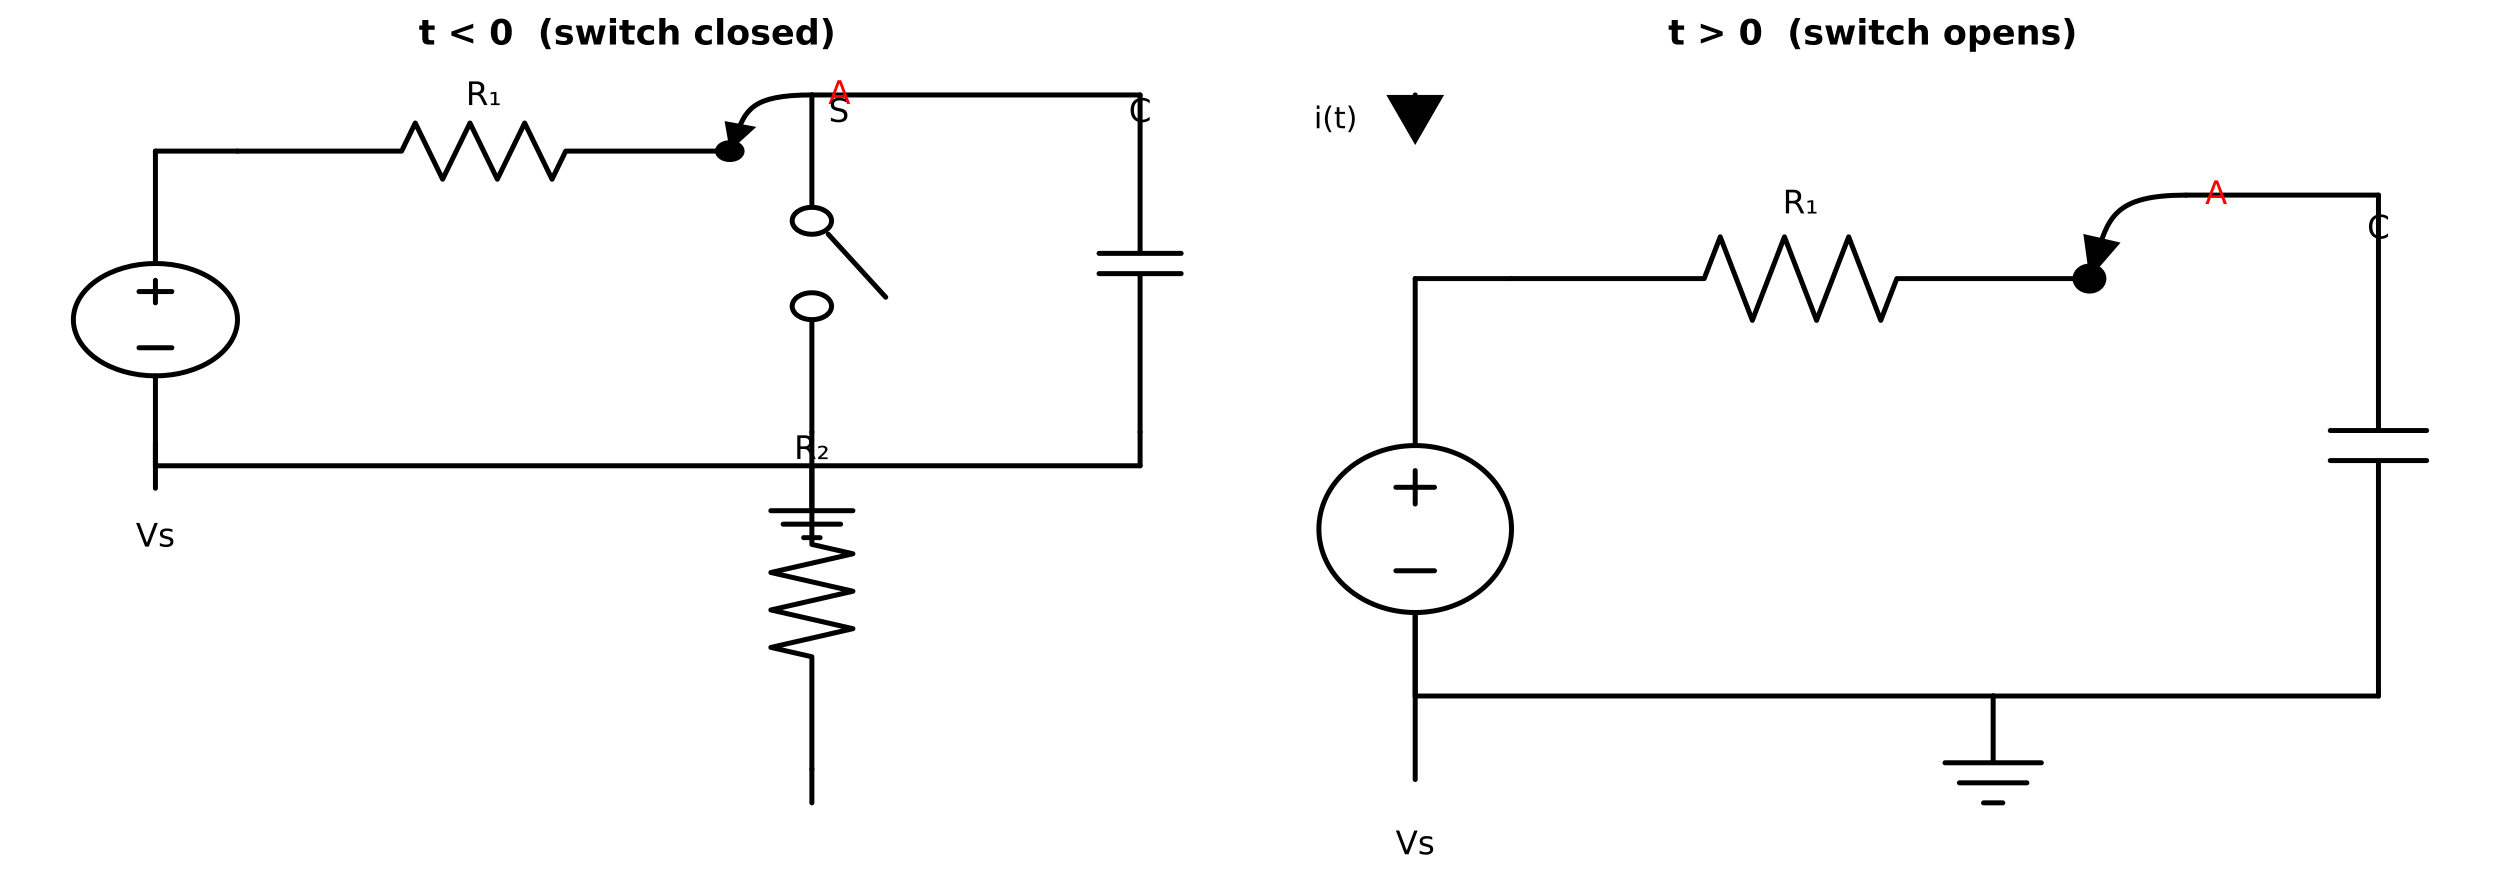
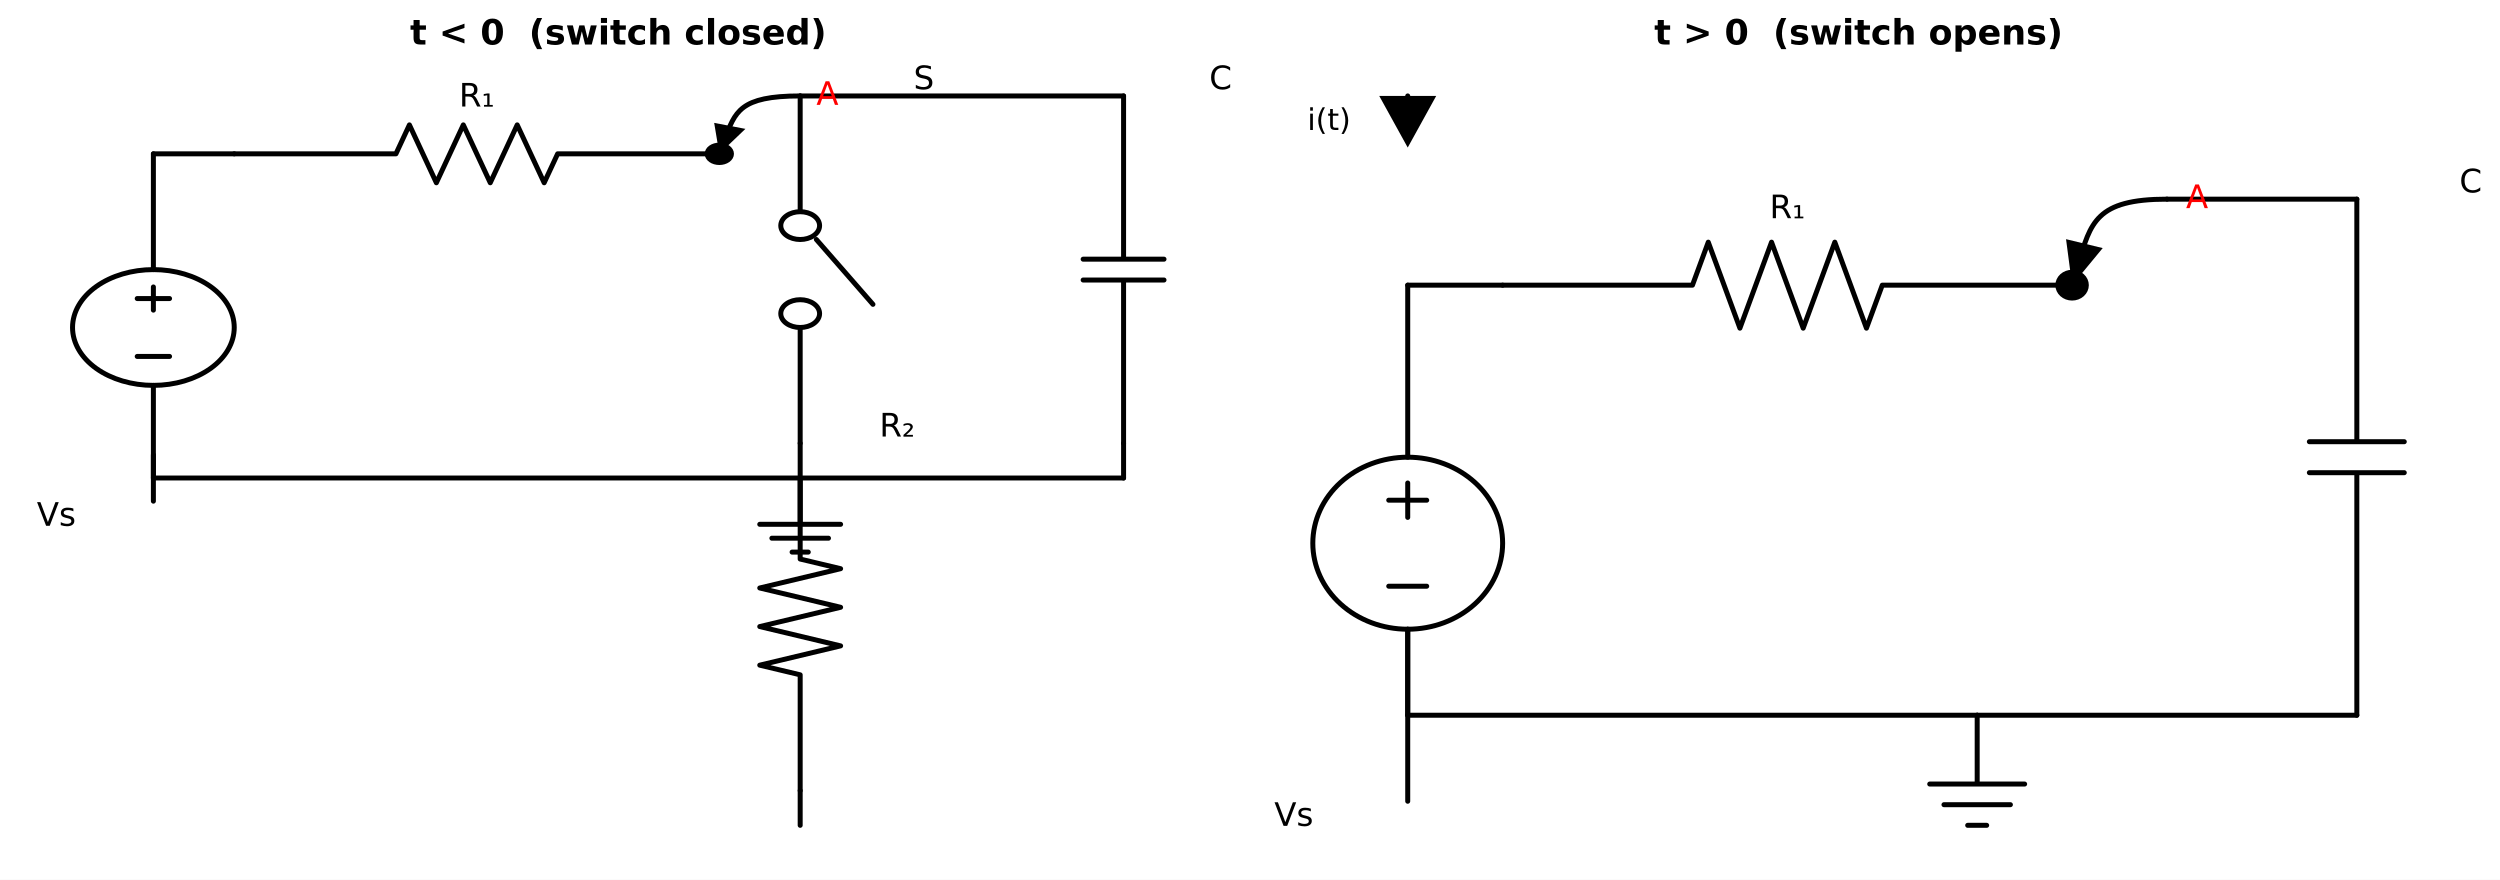
- <svg xmlns="http://www.w3.org/2000/svg" xmlns:xlink="http://www.w3.org/1999/xlink" width="1000.8pt" height="351.874pt" viewBox="0 0 1000.8 351.874" version="1.1">
+ <svg xmlns="http://www.w3.org/2000/svg" xmlns:xlink="http://www.w3.org/1999/xlink" width="1002.085pt" height="352.638pt" viewBox="0 0 1002.085 352.638" version="1.1">
  <defs>
    <style type="text/css">*{stroke-linejoin: round; stroke-linecap: butt}</style>
  </defs>
  <g id="figure_1">
    <g id="patch_1">
-       <path d="M 0 351.874  L 1000.8 351.874  L 1000.8 0  L 0 0  z " style="fill: #ffffff" />
+       <path d="M 0 352.638  L 1002.085 352.638  L 1002.085 0  L 0 0  z " style="fill: #ffffff" />
    </g>
    <g id="axes_1">
      <g id="patch_2">
-         <path d="M 62.221 150.464  C 70.933 150.464 79.289 148.094 85.449 143.877  C 91.609 139.659 95.07 133.938 95.07 127.973  C 95.07 122.008 91.609 116.287 85.449 112.069  C 79.289 107.851 70.933 105.482 62.221 105.482  C 53.51 105.482 45.154 107.851 38.994 112.069  C 32.834 116.287 29.373 122.008 29.373 127.973  C 29.373 133.938 32.834 139.659 38.994 143.877  C 45.154 148.094 53.51 150.464 62.221 150.464  L 62.221 150.464  z " clip-path="url(#pfd88736395)" style="fill: none; stroke: #000000; stroke-width: 2; stroke-linejoin: miter" />
+         <path d="M 61.482 154.473  C 70.077 154.473 78.32 152.028 84.397 147.677  C 90.475 143.326 93.889 137.423 93.889 131.27  C 93.889 125.116 90.475 119.214 84.397 114.863  C 78.32 110.511 70.077 108.066 61.482 108.066  C 52.888 108.066 44.644 110.511 38.567 114.863  C 32.489 119.214 29.075 125.116 29.075 131.27  C 29.075 137.423 32.489 143.326 38.567 147.677  C 44.644 152.028 52.888 154.473 61.482 154.473  L 61.482 154.473  z " clip-path="url(#p3069c84784)" style="fill: none; stroke: #000000; stroke-width: 2; stroke-linejoin: miter" />
      </g>
      <g id="patch_3">
-         <path d="M 294.286 55.068  C 298.537 44.205 300.373 38.007 325.009 38.007  " clip-path="url(#pfd88736395)" style="fill: none; stroke: #000000; stroke-width: 2; stroke-linejoin: miter; stroke-linecap: round" />
+         <path d="M 290.429 56.056  C 294.623 44.85 296.434 38.456 320.74 38.456  " clip-path="url(#p3069c84784)" style="fill: none; stroke: #000000; stroke-width: 2; stroke-linejoin: miter; stroke-linecap: round" />
      </g>
      <g id="patch_4">
-         <path d="M 302.757 50.801  L 292.161 60.499  L 290.066 48.472  z " clip-path="url(#pfd88736395)" />
+         <path d="M 298.787 51.654  L 288.332 61.659  L 286.266 49.252  z " clip-path="url(#p3069c84784)" />
      </g>
      <g id="line2d_1">
-         <path d="M 62.221 195.447  L 62.221 150.464  L 62.221 150.464  M 62.221 105.482  L 62.221 105.482  L 62.221 60.499  " clip-path="url(#pfd88736395)" style="fill: none; stroke: #000000; stroke-width: 2; stroke-linecap: round" />
+         <path d="M 61.482 200.88  L 61.482 154.473  L 61.482 154.473  M 61.482 108.066  L 61.482 108.066  L 61.482 61.659  " clip-path="url(#p3069c84784)" style="fill: none; stroke: #000000; stroke-width: 2; stroke-linecap: round" />
      </g>
      <g id="line2d_2">
-         <path d="M 68.791 139.219  L 55.652 139.219  " clip-path="url(#pfd88736395)" style="fill: none; stroke: #000000; stroke-width: 2; stroke-linecap: round" />
+         <path d="M 67.963 142.872  L 55.001 142.872  " clip-path="url(#p3069c84784)" style="fill: none; stroke: #000000; stroke-width: 2; stroke-linecap: round" />
      </g>
      <g id="line2d_3">
-         <path d="M 62.221 121.225  L 62.221 112.229  " clip-path="url(#pfd88736395)" style="fill: none; stroke: #000000; stroke-width: 2; stroke-linecap: round" />
+         <path d="M 61.482 124.309  L 61.482 115.027  " clip-path="url(#p3069c84784)" style="fill: none; stroke: #000000; stroke-width: 2; stroke-linecap: round" />
      </g>
      <g id="line2d_4">
-         <path d="M 68.791 116.727  L 55.652 116.727  " clip-path="url(#pfd88736395)" style="fill: none; stroke: #000000; stroke-width: 2; stroke-linecap: round" />
+         <path d="M 67.963 119.668  L 55.001 119.668  " clip-path="url(#p3069c84784)" style="fill: none; stroke: #000000; stroke-width: 2; stroke-linecap: round" />
      </g>
      <g id="line2d_5">
-         <path d="M 62.221 60.499  L 78.645 60.499  L 95.07 60.499  " clip-path="url(#pfd88736395)" style="fill: none; stroke: #000000; stroke-width: 2; stroke-linecap: round" />
+         <path d="M 61.482 61.659  L 77.686 61.659  L 93.889 61.659  " clip-path="url(#p3069c84784)" style="fill: none; stroke: #000000; stroke-width: 2; stroke-linecap: round" />
      </g>
      <g id="line2d_6">
-         <path d="M 95.07 60.499  L 160.767 60.499  L 166.241 49.253  L 177.191 71.744  L 188.14 49.253  L 199.09 71.744  L 210.039 49.253  L 220.989 71.744  L 226.464 60.499  L 292.161 60.499  " clip-path="url(#pfd88736395)" style="fill: none; stroke: #000000; stroke-width: 2; stroke-linecap: round" />
+         <path d="M 93.889 61.659  L 158.704 61.659  L 164.105 50.058  L 174.907 73.261  L 185.71 50.058  L 196.512 73.261  L 207.314 50.058  L 218.117 73.261  L 223.518 61.659  L 288.332 61.659  " clip-path="url(#p3069c84784)" style="fill: none; stroke: #000000; stroke-width: 2; stroke-linecap: round" />
      </g>
      <g id="line2d_7">
-         <path d="M 325.009 38.007  L 325.009 82.99  M 331.579 93.786  L 354.573 118.976  M 325.009 127.973  L 325.009 172.956  " clip-path="url(#pfd88736395)" style="fill: none; stroke: #000000; stroke-width: 2; stroke-linecap: round" />
+         <path d="M 320.74 38.456  L 320.74 84.863  M 327.221 96.001  L 349.906 121.988  M 320.74 131.27  L 320.74 177.677  " clip-path="url(#p3069c84784)" style="fill: none; stroke: #000000; stroke-width: 2; stroke-linecap: round" />
      </g>
      <g id="line2d_8">
-         <path d="M 325.009 172.956  L 325.009 217.938  L 341.433 221.687  L 308.585 229.184  L 341.433 236.681  L 308.585 244.178  L 341.433 251.676  L 308.585 259.173  L 325.009 262.921  L 325.009 307.904  " clip-path="url(#pfd88736395)" style="fill: none; stroke: #000000; stroke-width: 2; stroke-linecap: round" />
+         <path d="M 320.74 177.677  L 320.74 224.084  L 336.943 227.951  L 304.536 235.685  L 336.943 243.42  L 304.536 251.154  L 336.943 258.889  L 304.536 266.623  L 320.74 270.491  L 320.74 316.898  " clip-path="url(#p3069c84784)" style="fill: none; stroke: #000000; stroke-width: 2; stroke-linecap: round" />
      </g>
      <g id="line2d_9">
-         <path d="M 325.009 307.904  L 325.009 314.651  L 325.009 321.399  " clip-path="url(#pfd88736395)" style="fill: none; stroke: #000000; stroke-width: 2; stroke-linecap: round" />
+         <path d="M 320.74 316.898  L 320.74 323.859  L 320.74 330.82  " clip-path="url(#p3069c84784)" style="fill: none; stroke: #000000; stroke-width: 2; stroke-linecap: round" />
      </g>
      <g id="line2d_10">
-         <path d="M 325.009 38.007  L 390.706 38.007  L 456.403 38.007  " clip-path="url(#pfd88736395)" style="fill: none; stroke: #000000; stroke-width: 2; stroke-linecap: round" />
+         <path d="M 320.74 38.456  L 385.554 38.456  L 450.368 38.456  " clip-path="url(#p3069c84784)" style="fill: none; stroke: #000000; stroke-width: 2; stroke-linecap: round" />
      </g>
      <g id="line2d_11">
-         <path d="M 456.403 38.007  L 456.403 101.433  M 472.827 101.433  L 439.979 101.433  M 472.827 109.53  L 439.979 109.53  M 456.403 109.53  L 456.403 172.956  " clip-path="url(#pfd88736395)" style="fill: none; stroke: #000000; stroke-width: 2; stroke-linecap: round" />
+         <path d="M 450.368 38.456  L 450.368 103.89  M 466.572 103.89  L 434.165 103.89  M 466.572 112.243  L 434.165 112.243  M 450.368 112.243  L 450.368 177.677  " clip-path="url(#p3069c84784)" style="fill: none; stroke: #000000; stroke-width: 2; stroke-linecap: round" />
      </g>
      <g id="line2d_12">
-         <path d="M 456.403 172.956  L 456.403 179.703  L 456.403 186.451  " clip-path="url(#pfd88736395)" style="fill: none; stroke: #000000; stroke-width: 2; stroke-linecap: round" />
+         <path d="M 450.368 177.677  L 450.368 184.638  L 450.368 191.599  " clip-path="url(#p3069c84784)" style="fill: none; stroke: #000000; stroke-width: 2; stroke-linecap: round" />
      </g>
      <g id="line2d_13">
-         <path d="M 456.403 186.451  L 390.706 186.451  L 325.009 186.451  " clip-path="url(#pfd88736395)" style="fill: none; stroke: #000000; stroke-width: 2; stroke-linecap: round" />
+         <path d="M 450.368 191.599  L 385.554 191.599  L 320.74 191.599  " clip-path="url(#p3069c84784)" style="fill: none; stroke: #000000; stroke-width: 2; stroke-linecap: round" />
      </g>
      <g id="line2d_14">
-         <path d="M 325.009 186.451  L 325.009 204.444  L 308.585 204.444  L 341.433 204.444  M 313.512 209.842  L 336.506 209.842  M 321.724 215.239  L 328.294 215.239  " clip-path="url(#pfd88736395)" style="fill: none; stroke: #000000; stroke-width: 2; stroke-linecap: round" />
+         <path d="M 320.74 191.599  L 320.74 210.162  L 304.536 210.162  L 336.943 210.162  M 309.397 215.73  L 332.082 215.73  M 317.499 221.299  L 323.98 221.299  " clip-path="url(#p3069c84784)" style="fill: none; stroke: #000000; stroke-width: 2; stroke-linecap: round" />
      </g>
      <g id="line2d_15">
-         <path d="M 325.009 186.451  L 193.615 186.451  L 62.221 186.451  " clip-path="url(#pfd88736395)" style="fill: none; stroke: #000000; stroke-width: 2; stroke-linecap: round" />
+         <path d="M 320.74 191.599  L 191.111 191.599  L 61.482 191.599  " clip-path="url(#p3069c84784)" style="fill: none; stroke: #000000; stroke-width: 2; stroke-linecap: round" />
      </g>
      <g id="line2d_16">
-         <path d="M 62.221 186.451  L 62.221 181.952  L 62.221 177.454  " clip-path="url(#pfd88736395)" style="fill: none; stroke: #000000; stroke-width: 2; stroke-linecap: round" />
+         <path d="M 61.482 191.599  L 61.482 186.958  L 61.482 182.317  " clip-path="url(#p3069c84784)" style="fill: none; stroke: #000000; stroke-width: 2; stroke-linecap: round" />
      </g>
      <g id="text_1">
-         <g transform="translate(54.38871 218.8199) scale(0.13 -0.13)">
+         <g transform="translate(14.76091 210.7582) scale(0.13 -0.13)">
          <defs>
            <path id="DejaVuSans-56" d="M 1831 0  L 50 4666  L 709 4666  L 2188 738  L 3669 4666  L 4325 4666  L 2547 0  L 1831 0  z " transform="scale(0.015625)" />
            <path id="DejaVuSans-73" d="M 2834 3397  L 2834 2853  Q 2591 2978 2328 3040  Q 2066 3103 1784 3103  Q 1356 3103 1142 2972  Q 928 2841 928 2578  Q 928 2378 1081 2264  Q 1234 2150 1697 2047  L 1894 2003  Q 2506 1872 2764 1633  Q 3022 1394 3022 966  Q 3022 478 2636 193  Q 2250 -91 1575 -91  Q 1294 -91 989 -36  Q 684 19 347 128  L 347 722  Q 666 556 975 473  Q 1284 391 1588 391  Q 1994 391 2212 530  Q 2431 669 2431 922  Q 2431 1156 2273 1281  Q 2116 1406 1581 1522  L 1381 1569  Q 847 1681 609 1914  Q 372 2147 372 2553  Q 372 3047 722 3315  Q 1072 3584 1716 3584  Q 2034 3584 2315 3537  Q 2597 3491 2834 3397  z " transform="scale(0.015625)" />
          </defs>
          <use xlink:href="#DejaVuSans-56" />
          <use xlink:href="#DejaVuSans-73" transform="translate(68.4082 0)" />
        </g>
      </g>
      <g id="text_2">
-         <g transform="translate(186.4926 42.05121) scale(0.13 -0.13)">
+         <g transform="translate(183.9882 42.71344) scale(0.13 -0.13)">
          <defs>
            <path id="DejaVuSans-52" d="M 2841 2188  Q 3044 2119 3236 1894  Q 3428 1669 3622 1275  L 4263 0  L 3584 0  L 2988 1197  Q 2756 1666 2539 1819  Q 2322 1972 1947 1972  L 1259 1972  L 1259 0  L 628 0  L 628 4666  L 2053 4666  Q 2853 4666 3247 4331  Q 3641 3997 3641 3322  Q 3641 2881 3436 2590  Q 3231 2300 2841 2188  z M 1259 4147  L 1259 2491  L 2053 2491  Q 2509 2491 2742 2702  Q 2975 2913 2975 3322  Q 2975 3731 2742 3939  Q 2509 4147 2053 4147  L 1259 4147  z " transform="scale(0.015625)" />
            <path id="DejaVuSans-2081" d="M 488 319  L 1125 319  L 1125 2229  L 428 2101  L 428 2463  L 1147 2585  L 1575 2585  L 1575 319  L 2216 319  L 2216 -24  L 488 -24  L 488 319  z " transform="scale(0.015625)" />
          </defs>
          <use xlink:href="#DejaVuSans-52" />
          <use xlink:href="#DejaVuSans-2081" transform="translate(69.48242 0)" />
        </g>
      </g>
      <g id="text_3">
-         <g style="fill: #ff0000" transform="translate(331.5788 41.59457) scale(0.13 -0.13)">
+         <g style="fill: #ff0000" transform="translate(327.221 42.04318) scale(0.13 -0.13)">
          <defs>
            <path id="DejaVuSans-41" d="M 2188 4044  L 1331 1722  L 3047 1722  L 2188 4044  z M 1831 4666  L 2547 4666  L 4325 0  L 3669 0  L 3244 1197  L 1141 1197  L 716 0  L 50 0  L 1831 4666  z " transform="scale(0.015625)" />
          </defs>
          <use xlink:href="#DejaVuSans-41" />
        </g>
      </g>
      <g id="patch_5">
-         <path d="M 325.009 93.786  C 327.1 93.786 329.105 93.217 330.584 92.205  C 332.062 91.193 332.893 89.82 332.893 88.388  C 332.893 86.957 332.062 85.583 330.584 84.571  C 329.105 83.559 327.1 82.99 325.009 82.99  C 322.918 82.99 320.913 83.559 319.435 84.571  C 317.956 85.583 317.125 86.957 317.125 88.388  C 317.125 89.82 317.956 91.193 319.435 92.205  C 320.913 93.217 322.918 93.786 325.009 93.786  z " clip-path="url(#pfd88736395)" style="fill: #ffffff; stroke: #000000; stroke-width: 2; stroke-linejoin: miter" />
+         <path d="M 320.74 96.001  C 322.802 96.001 324.781 95.414 326.239 94.37  C 327.698 93.325 328.517 91.909 328.517 90.432  C 328.517 88.955 327.698 87.538 326.239 86.494  C 324.781 85.45 322.802 84.863 320.74 84.863  C 318.677 84.863 316.698 85.45 315.24 86.494  C 313.781 87.538 312.962 88.955 312.962 90.432  C 312.962 91.909 313.781 93.325 315.24 94.37  C 316.698 95.414 318.677 96.001 320.74 96.001  z " clip-path="url(#p3069c84784)" style="fill: #ffffff; stroke: #000000; stroke-width: 2; stroke-linejoin: miter" />
      </g>
      <g id="patch_6">
-         <path d="M 325.009 127.973  C 327.1 127.973 329.105 127.404 330.584 126.392  C 332.062 125.38 332.893 124.007 332.893 122.575  C 332.893 121.143 332.062 119.77 330.584 118.758  C 329.105 117.746 327.1 117.177 325.009 117.177  C 322.918 117.177 320.913 117.746 319.435 118.758  C 317.956 119.77 317.125 121.143 317.125 122.575  C 317.125 124.007 317.956 125.38 319.435 126.392  C 320.913 127.404 322.918 127.973 325.009 127.973  z " clip-path="url(#pfd88736395)" style="fill: #ffffff; stroke: #000000; stroke-width: 2; stroke-linejoin: miter" />
+         <path d="M 320.74 131.27  C 322.802 131.27 324.781 130.683 326.239 129.639  C 327.698 128.594 328.517 127.178 328.517 125.701  C 328.517 124.224 327.698 122.808 326.239 121.763  C 324.781 120.719 322.802 120.132 320.74 120.132  C 318.677 120.132 316.698 120.719 315.24 121.763  C 313.781 122.808 312.962 124.224 312.962 125.701  C 312.962 127.178 313.781 128.594 315.24 129.639  C 316.698 130.683 318.677 131.27 320.74 131.27  z " clip-path="url(#p3069c84784)" style="fill: #ffffff; stroke: #000000; stroke-width: 2; stroke-linejoin: miter" />
      </g>
      <g id="text_4">
-         <g transform="translate(331.7226 48.79862) scale(0.13 -0.13)">
+         <g transform="translate(366.196 35.7524) scale(0.13 -0.13)">
          <defs>
            <path id="DejaVuSans-53" d="M 3425 4513  L 3425 3897  Q 3066 4069 2747 4153  Q 2428 4238 2131 4238  Q 1616 4238 1336 4038  Q 1056 3838 1056 3469  Q 1056 3159 1242 3001  Q 1428 2844 1947 2747  L 2328 2669  Q 3034 2534 3370 2195  Q 3706 1856 3706 1288  Q 3706 609 3251 259  Q 2797 -91 1919 -91  Q 1588 -91 1214 -16  Q 841 59 441 206  L 441 856  Q 825 641 1194 531  Q 1563 422 1919 422  Q 2459 422 2753 634  Q 3047 847 3047 1241  Q 3047 1584 2836 1778  Q 2625 1972 2144 2069  L 1759 2144  Q 1053 2284 737 2584  Q 422 2884 422 3419  Q 422 4038 858 4394  Q 1294 4750 2059 4750  Q 2388 4750 2728 4690  Q 3069 4631 3425 4513  z " transform="scale(0.015625)" />
          </defs>
          <use xlink:href="#DejaVuSans-53" />
        </g>
      </g>
      <g id="text_5">
-         <g transform="translate(317.8865 183.7469) scale(0.13 -0.13)">
+         <g transform="translate(352.5056 174.9732) scale(0.13 -0.13)">
          <defs>
            <path id="DejaVuSans-2082" d="M 838 332  L 2163 332  L 2163 -24  L 294 -24  L 294 319  Q 400 416 597 591  Q 1672 1544 1672 1838  Q 1672 2044 1509 2170  Q 1347 2297 1081 2297  Q 919 2297 728 2242  Q 538 2188 313 2079  L 313 2463  Q 553 2551 761 2594  Q 969 2638 1147 2638  Q 1600 2638 1872 2432  Q 2144 2226 2144 1888  Q 2144 1454 1109 566  Q 934 416 838 332  z " transform="scale(0.015625)" />
          </defs>
          <use xlink:href="#DejaVuSans-52" />
          <use xlink:href="#DejaVuSans-2082" transform="translate(69.48242 0)" />
        </g>
      </g>
      <g id="text_6">
-         <g transform="translate(451.8642 48.79862) scale(0.13 -0.13)">
+         <g transform="translate(484.7181 35.7524) scale(0.13 -0.13)">
          <defs>
            <path id="DejaVuSans-43" d="M 4122 4306  L 4122 3641  Q 3803 3938 3442 4084  Q 3081 4231 2675 4231  Q 1875 4231 1450 3742  Q 1025 3253 1025 2328  Q 1025 1406 1450 917  Q 1875 428 2675 428  Q 3081 428 3442 575  Q 3803 722 4122 1019  L 4122 359  Q 3791 134 3420 21  Q 3050 -91 2638 -91  Q 1578 -91 968 557  Q 359 1206 359 2328  Q 359 3453 968 4101  Q 1578 4750 2638 4750  Q 3056 4750 3426 4639  Q 3797 4528 4122 4306  z " transform="scale(0.015625)" />
          </defs>
          <use xlink:href="#DejaVuSans-43" />
        </g>
      </g>
      <g id="text_7">
-         <g transform="translate(167.6403 17.83781) scale(0.14 -0.14)">
+         <g transform="translate(164.3637 17.83781) scale(0.14 -0.14)">
          <defs>
            <path id="DejaVuSans-Bold-74" d="M 1759 4494  L 1759 3500  L 2913 3500  L 2913 2700  L 1759 2700  L 1759 1216  Q 1759 972 1856 886  Q 1953 800 2241 800  L 2816 800  L 2816 0  L 1856 0  Q 1194 0 917 276  Q 641 553 641 1216  L 641 2700  L 84 2700  L 84 3500  L 641 3500  L 641 4494  L 1759 4494  z " transform="scale(0.015625)" />
            <path id="DejaVuSans-Bold-20" transform="scale(0.015625)" />
            <path id="DejaVuSans-Bold-3c" d="M 4684 3041  L 1672 2003  L 4684 972  L 4684 191  L 678 1638  L 678 2375  L 4684 3822  L 4684 3041  z " transform="scale(0.015625)" />
            <path id="DejaVuSans-Bold-30" d="M 2944 2338  Q 2944 3213 2780 3570  Q 2616 3928 2228 3928  Q 1841 3928 1675 3570  Q 1509 3213 1509 2338  Q 1509 1453 1675 1090  Q 1841 728 2228 728  Q 2613 728 2778 1090  Q 2944 1453 2944 2338  z M 4147 2328  Q 4147 1169 3647 539  Q 3147 -91 2228 -91  Q 1306 -91 806 539  Q 306 1169 306 2328  Q 306 3491 806 4120  Q 1306 4750 2228 4750  Q 3147 4750 3647 4120  Q 4147 3491 4147 2328  z " transform="scale(0.015625)" />
            <path id="DejaVuSans-Bold-28" d="M 2413 -844  L 1484 -844  Q 1006 -72 778 623  Q 550 1319 550 2003  Q 550 2688 779 3389  Q 1009 4091 1484 4856  L 2413 4856  Q 2013 4116 1813 3408  Q 1613 2700 1613 2009  Q 1613 1319 1811 609  Q 2009 -100 2413 -844  z " transform="scale(0.015625)" />
            <path id="DejaVuSans-Bold-73" d="M 3272 3391  L 3272 2541  Q 2913 2691 2578 2766  Q 2244 2841 1947 2841  Q 1628 2841 1473 2761  Q 1319 2681 1319 2516  Q 1319 2381 1436 2309  Q 1553 2238 1856 2203  L 2053 2175  Q 2913 2066 3209 1816  Q 3506 1566 3506 1031  Q 3506 472 3093 190  Q 2681 -91 1863 -91  Q 1516 -91 1145 -36  Q 775 19 384 128  L 384 978  Q 719 816 1070 734  Q 1422 653 1784 653  Q 2113 653 2278 743  Q 2444 834 2444 1013  Q 2444 1163 2330 1236  Q 2216 1309 1875 1350  L 1678 1375  Q 931 1469 631 1722  Q 331 1975 331 2491  Q 331 3047 712 3315  Q 1094 3584 1881 3584  Q 2191 3584 2531 3537  Q 2872 3491 3272 3391  z " transform="scale(0.015625)" />
            <path id="DejaVuSans-Bold-77" d="M 225 3500  L 1313 3500  L 1900 1088  L 2491 3500  L 3425 3500  L 4013 1113  L 4603 3500  L 5691 3500  L 4769 0  L 3547 0  L 2956 2406  L 2369 0  L 1147 0  L 225 3500  z " transform="scale(0.015625)" />
            <path id="DejaVuSans-Bold-69" d="M 538 3500  L 1656 3500  L 1656 0  L 538 0  L 538 3500  z M 538 4863  L 1656 4863  L 1656 3950  L 538 3950  L 538 4863  z " transform="scale(0.015625)" />
            <path id="DejaVuSans-Bold-63" d="M 3366 3391  L 3366 2478  Q 3138 2634 2908 2709  Q 2678 2784 2431 2784  Q 1963 2784 1702 2511  Q 1441 2238 1441 1747  Q 1441 1256 1702 982  Q 1963 709 2431 709  Q 2694 709 2930 787  Q 3166 866 3366 1019  L 3366 103  Q 3103 6 2833 -42  Q 2563 -91 2291 -91  Q 1344 -91 809 395  Q 275 881 275 1747  Q 275 2613 809 3098  Q 1344 3584 2291 3584  Q 2566 3584 2833 3536  Q 3100 3488 3366 3391  z " transform="scale(0.015625)" />
            <path id="DejaVuSans-Bold-68" d="M 4056 2131  L 4056 0  L 2931 0  L 2931 347  L 2931 1625  Q 2931 2084 2911 2256  Q 2891 2428 2841 2509  Q 2775 2619 2662 2680  Q 2550 2741 2406 2741  Q 2056 2741 1856 2470  Q 1656 2200 1656 1722  L 1656 0  L 538 0  L 538 4863  L 1656 4863  L 1656 2988  Q 1909 3294 2193 3439  Q 2478 3584 2822 3584  Q 3428 3584 3742 3212  Q 4056 2841 4056 2131  z " transform="scale(0.015625)" />
            <path id="DejaVuSans-Bold-6c" d="M 538 4863  L 1656 4863  L 1656 0  L 538 0  L 538 4863  z " transform="scale(0.015625)" />
            <path id="DejaVuSans-Bold-6f" d="M 2203 2784  Q 1831 2784 1636 2517  Q 1441 2250 1441 1747  Q 1441 1244 1636 976  Q 1831 709 2203 709  Q 2569 709 2762 976  Q 2956 1244 2956 1747  Q 2956 2250 2762 2517  Q 2569 2784 2203 2784  z M 2203 3584  Q 3106 3584 3614 3096  Q 4122 2609 4122 1747  Q 4122 884 3614 396  Q 3106 -91 2203 -91  Q 1297 -91 786 396  Q 275 884 275 1747  Q 275 2609 786 3096  Q 1297 3584 2203 3584  z " transform="scale(0.015625)" />
            <path id="DejaVuSans-Bold-65" d="M 4031 1759  L 4031 1441  L 1416 1441  Q 1456 1047 1700 850  Q 1944 653 2381 653  Q 2734 653 3104 758  Q 3475 863 3866 1075  L 3866 213  Q 3469 63 3072 -14  Q 2675 -91 2278 -91  Q 1328 -91 801 392  Q 275 875 275 1747  Q 275 2603 792 3093  Q 1309 3584 2216 3584  Q 3041 3584 3536 3087  Q 4031 2591 4031 1759  z M 2881 2131  Q 2881 2450 2695 2645  Q 2509 2841 2209 2841  Q 1884 2841 1681 2658  Q 1478 2475 1428 2131  L 2881 2131  z " transform="scale(0.015625)" />
            <path id="DejaVuSans-Bold-64" d="M 2919 2988  L 2919 4863  L 4044 4863  L 4044 0  L 2919 0  L 2919 506  Q 2688 197 2409 53  Q 2131 -91 1766 -91  Q 1119 -91 703 423  Q 288 938 288 1747  Q 288 2556 703 3070  Q 1119 3584 1766 3584  Q 2128 3584 2408 3439  Q 2688 3294 2919 2988  z M 2181 722  Q 2541 722 2730 984  Q 2919 1247 2919 1747  Q 2919 2247 2730 2509  Q 2541 2772 2181 2772  Q 1825 2772 1636 2509  Q 1447 2247 1447 1747  Q 1447 1247 1636 984  Q 1825 722 2181 722  z " transform="scale(0.015625)" />
            <path id="DejaVuSans-Bold-29" d="M 513 -844  Q 913 -100 1113 609  Q 1313 1319 1313 2009  Q 1313 2700 1113 3408  Q 913 4116 513 4856  L 1441 4856  Q 1916 4091 2145 3389  Q 2375 2688 2375 2003  Q 2375 1319 2147 623  Q 1919 -72 1441 -844  L 513 -844  z " transform="scale(0.015625)" />
          </defs>
          <use xlink:href="#DejaVuSans-Bold-74" />
          <use xlink:href="#DejaVuSans-Bold-20" transform="translate(47.80273 0)" />
          <use xlink:href="#DejaVuSans-Bold-3c" transform="translate(82.61719 0)" />
          <use xlink:href="#DejaVuSans-Bold-20" transform="translate(166.4062 0)" />
          <use xlink:href="#DejaVuSans-Bold-30" transform="translate(201.2207 0)" />
          <use xlink:href="#DejaVuSans-Bold-20" transform="translate(270.8008 0)" />
          <use xlink:href="#DejaVuSans-Bold-20" transform="translate(305.6152 0)" />
          <use xlink:href="#DejaVuSans-Bold-28" transform="translate(340.4297 0)" />
          <use xlink:href="#DejaVuSans-Bold-73" transform="translate(386.1328 0)" />
          <use xlink:href="#DejaVuSans-Bold-77" transform="translate(445.6543 0)" />
          <use xlink:href="#DejaVuSans-Bold-69" transform="translate(538.0371 0)" />
          <use xlink:href="#DejaVuSans-Bold-74" transform="translate(572.3145 0)" />
          <use xlink:href="#DejaVuSans-Bold-63" transform="translate(620.1172 0)" />
          <use xlink:href="#DejaVuSans-Bold-68" transform="translate(679.3945 0)" />
          <use xlink:href="#DejaVuSans-Bold-20" transform="translate(750.5859 0)" />
          <use xlink:href="#DejaVuSans-Bold-63" transform="translate(785.4004 0)" />
          <use xlink:href="#DejaVuSans-Bold-6c" transform="translate(844.6777 0)" />
          <use xlink:href="#DejaVuSans-Bold-6f" transform="translate(878.9551 0)" />
          <use xlink:href="#DejaVuSans-Bold-73" transform="translate(947.6562 0)" />
          <use xlink:href="#DejaVuSans-Bold-65" transform="translate(1007.178 0)" />
          <use xlink:href="#DejaVuSans-Bold-64" transform="translate(1075 0)" />
          <use xlink:href="#DejaVuSans-Bold-29" transform="translate(1146.582 0)" />
        </g>
      </g>
      <g id="patch_7">
-         <path d="M 292.161 63.872  C 293.467 63.872 294.721 63.517 295.645 62.884  C 296.569 62.252 297.088 61.393 297.088 60.499  C 297.088 59.604 296.569 58.746 295.645 58.113  C 294.721 57.481 293.467 57.125 292.161 57.125  C 290.854 57.125 289.6 57.481 288.676 58.113  C 287.753 58.746 287.233 59.604 287.233 60.499  C 287.233 61.393 287.753 62.252 288.676 62.884  C 289.6 63.517 290.854 63.872 292.161 63.872  z " clip-path="url(#pfd88736395)" style="stroke: #000000; stroke-width: 2; stroke-linejoin: miter" />
+         <path d="M 288.332 65.14  C 289.622 65.14 290.858 64.773 291.77 64.121  C 292.681 63.468 293.193 62.583 293.193 61.659  C 293.193 60.736 292.681 59.851 291.77 59.198  C 290.858 58.546 289.622 58.179 288.332 58.179  C 287.043 58.179 285.807 58.546 284.895 59.198  C 283.983 59.851 283.471 60.736 283.471 61.659  C 283.471 62.583 283.983 63.468 284.895 64.121  C 285.807 64.773 287.043 65.14 288.332 65.14  z " clip-path="url(#p3069c84784)" style="stroke: #000000; stroke-width: 2; stroke-linejoin: miter" />
      </g>
    </g>
    <g id="axes_2">
      <g id="patch_8">
-         <path d="M 566.534 245.204  C 576.761 245.204 586.57 241.683 593.801 235.416  C 601.032 229.149 605.095 220.648 605.095 211.785  C 605.095 202.922 601.032 194.421 593.801 188.154  C 586.57 181.888 576.761 178.366 566.534 178.366  C 556.307 178.366 546.498 181.888 539.267 188.154  C 532.036 194.421 527.973 202.922 527.973 211.785  C 527.973 220.648 532.036 229.149 539.267 235.416  C 546.498 241.683 556.307 245.204 566.534 245.204  L 566.534 245.204  z " clip-path="url(#p57d05ce040)" style="fill: none; stroke: #000000; stroke-width: 2; stroke-linejoin: miter" />
+         <path d="M 564.263 252.212  C 574.352 252.212 584.029 248.58 591.163 242.114  C 598.297 235.649 602.306 226.879 602.306 217.736  C 602.306 208.592 598.297 199.822 591.163 193.357  C 584.029 186.891 574.352 183.259 564.263 183.259  C 554.173 183.259 544.496 186.891 537.362 193.357  C 530.228 199.822 526.219 208.592 526.219 217.736  C 526.219 226.879 530.228 235.649 537.362 242.114  C 544.496 248.58 554.173 252.212 564.263 252.212  L 564.263 252.212  z " clip-path="url(#p1185f8f82a)" style="fill: none; stroke: #000000; stroke-width: 2; stroke-linejoin: miter" />
      </g>
      <g id="patch_9">
-         <path d="M 838.958 103.459  C 843.948 87.319 846.103 78.11 875.024 78.11  " clip-path="url(#p57d05ce040)" style="fill: none; stroke: #000000; stroke-width: 2; stroke-linejoin: miter; stroke-linecap: round" />
+         <path d="M 833.027 105.98  C 837.95 89.328 840.076 79.828 868.608 79.828  " clip-path="url(#p1185f8f82a)" style="fill: none; stroke: #000000; stroke-width: 2; stroke-linejoin: miter; stroke-linecap: round" />
      </g>
      <g id="patch_10">
-         <path d="M 848.903 97.119  L 836.463 111.529  L 834.004 93.659  z " clip-path="url(#p57d05ce040)" />
+         <path d="M 842.838 99.439  L 830.565 114.305  L 828.139 95.869  z " clip-path="url(#p1185f8f82a)" />
      </g>
      <g id="line2d_17">
-         <path d="M 566.534 312.042  L 566.534 245.204  L 566.534 245.204  M 566.534 178.366  L 566.534 178.366  L 566.534 111.529  " clip-path="url(#p57d05ce040)" style="fill: none; stroke: #000000; stroke-width: 2; stroke-linecap: round" />
+         <path d="M 564.263 321.166  L 564.263 252.212  L 564.263 252.212  M 564.263 183.259  L 564.263 183.259  L 564.263 114.305  " clip-path="url(#p1185f8f82a)" style="fill: none; stroke: #000000; stroke-width: 2; stroke-linecap: round" />
      </g>
      <g id="line2d_18">
-         <path d="M 574.246 228.495  L 558.822 228.495  " clip-path="url(#p57d05ce040)" style="fill: none; stroke: #000000; stroke-width: 2; stroke-linecap: round" />
+         <path d="M 571.871 234.974  L 556.654 234.974  " clip-path="url(#p1185f8f82a)" style="fill: none; stroke: #000000; stroke-width: 2; stroke-linecap: round" />
      </g>
      <g id="line2d_19">
-         <path d="M 566.534 201.76  L 566.534 188.392  " clip-path="url(#p57d05ce040)" style="fill: none; stroke: #000000; stroke-width: 2; stroke-linecap: round" />
+         <path d="M 564.263 207.393  L 564.263 193.602  " clip-path="url(#p1185f8f82a)" style="fill: none; stroke: #000000; stroke-width: 2; stroke-linecap: round" />
      </g>
      <g id="line2d_20">
-         <path d="M 574.246 195.076  L 558.822 195.076  " clip-path="url(#p57d05ce040)" style="fill: none; stroke: #000000; stroke-width: 2; stroke-linecap: round" />
+         <path d="M 571.871 200.497  L 556.654 200.497  " clip-path="url(#p1185f8f82a)" style="fill: none; stroke: #000000; stroke-width: 2; stroke-linecap: round" />
      </g>
      <g id="line2d_21">
-         <path d="M 566.534 111.529  L 585.815 111.529  L 605.095 111.529  " clip-path="url(#p57d05ce040)" style="fill: none; stroke: #000000; stroke-width: 2; stroke-linecap: round" />
+         <path d="M 564.263 114.305  L 583.284 114.305  L 602.306 114.305  " clip-path="url(#p1185f8f82a)" style="fill: none; stroke: #000000; stroke-width: 2; stroke-linecap: round" />
      </g>
      <g id="line2d_22">
-         <path d="M 605.095 111.529  L 682.218 111.529  L 688.645 94.819  L 701.498 128.238  L 714.352 94.819  L 727.206 128.238  L 740.06 94.819  L 752.913 128.238  L 759.34 111.529  L 836.463 111.529  " clip-path="url(#p57d05ce040)" style="fill: none; stroke: #000000; stroke-width: 2; stroke-linecap: round" />
+         <path d="M 602.306 114.305  L 678.392 114.305  L 684.733 97.067  L 697.414 131.543  L 710.095 97.067  L 722.776 131.543  L 735.457 97.067  L 748.138 131.543  L 754.479 114.305  L 830.565 114.305  " clip-path="url(#p1185f8f82a)" style="fill: none; stroke: #000000; stroke-width: 2; stroke-linecap: round" />
      </g>
      <g id="line2d_23">
-         <path d="M 875.024 78.11  L 913.585 78.11  L 952.147 78.11  " clip-path="url(#p57d05ce040)" style="fill: none; stroke: #000000; stroke-width: 2; stroke-linecap: round" />
+         <path d="M 868.608 79.828  L 906.652 79.828  L 944.695 79.828  " clip-path="url(#p1185f8f82a)" style="fill: none; stroke: #000000; stroke-width: 2; stroke-linecap: round" />
      </g>
      <g id="line2d_24">
-         <path d="M 952.147 78.11  L 952.147 172.351  M 971.427 172.351  L 932.866 172.351  M 971.427 184.382  L 932.866 184.382  M 952.147 184.382  L 952.147 278.623  " clip-path="url(#p57d05ce040)" style="fill: none; stroke: #000000; stroke-width: 2; stroke-linecap: round" />
+         <path d="M 944.695 79.828  L 944.695 177.053  M 963.716 177.053  L 925.673 177.053  M 963.716 189.465  L 925.673 189.465  M 944.695 189.465  L 944.695 286.689  " clip-path="url(#p1185f8f82a)" style="fill: none; stroke: #000000; stroke-width: 2; stroke-linecap: round" />
      </g>
      <g id="line2d_25">
-         <path d="M 952.147 278.623  L 875.024 278.623  L 797.902 278.623  " clip-path="url(#p57d05ce040)" style="fill: none; stroke: #000000; stroke-width: 2; stroke-linecap: round" />
+         <path d="M 944.695 286.689  L 868.608 286.689  L 792.522 286.689  " clip-path="url(#p1185f8f82a)" style="fill: none; stroke: #000000; stroke-width: 2; stroke-linecap: round" />
      </g>
      <g id="line2d_26">
-         <path d="M 797.902 278.623  L 797.902 305.358  L 778.621 305.358  L 817.182 305.358  M 784.405 313.378  L 811.398 313.378  M 794.045 321.399  L 801.758 321.399  " clip-path="url(#p57d05ce040)" style="fill: none; stroke: #000000; stroke-width: 2; stroke-linecap: round" />
+         <path d="M 792.522 286.689  L 792.522 314.271  L 773.5 314.271  L 811.543 314.271  M 779.207 322.545  L 805.837 322.545  M 788.718 330.82  L 796.326 330.82  " clip-path="url(#p1185f8f82a)" style="fill: none; stroke: #000000; stroke-width: 2; stroke-linecap: round" />
      </g>
      <g id="line2d_27">
-         <path d="M 797.902 278.623  L 682.218 278.623  L 566.534 278.623  " clip-path="url(#p57d05ce040)" style="fill: none; stroke: #000000; stroke-width: 2; stroke-linecap: round" />
+         <path d="M 792.522 286.689  L 678.392 286.689  L 564.263 286.689  " clip-path="url(#p1185f8f82a)" style="fill: none; stroke: #000000; stroke-width: 2; stroke-linecap: round" />
      </g>
      <g id="line2d_28">
-         <path d="M 566.534 278.623  L 566.534 261.913  L 566.534 245.204  " clip-path="url(#p57d05ce040)" style="fill: none; stroke: #000000; stroke-width: 2; stroke-linecap: round" />
+         <path d="M 564.263 286.689  L 564.263 269.451  L 564.263 252.212  " clip-path="url(#p1185f8f82a)" style="fill: none; stroke: #000000; stroke-width: 2; stroke-linecap: round" />
      </g>
      <g id="text_8">
-         <g transform="translate(558.7015 341.9708) scale(0.13 -0.13)">
+         <g transform="translate(510.7782 331.0441) scale(0.13 -0.13)">
          <use xlink:href="#DejaVuSans-56" />
          <use xlink:href="#DejaVuSans-73" transform="translate(68.4082 0)" />
        </g>
      </g>
      <g id="text_9">
-         <g transform="translate(713.6565 85.43199) scale(0.13 -0.13)">
+         <g transform="translate(709.3129 87.46767) scale(0.13 -0.13)">
          <use xlink:href="#DejaVuSans-52" />
          <use xlink:href="#DejaVuSans-2081" transform="translate(69.48242 0)" />
        </g>
      </g>
      <g id="text_10">
-         <g style="fill: #ff0000" transform="translate(882.7364 81.69713) scale(0.13 -0.13)">
+         <g style="fill: #ff0000" transform="translate(876.2169 83.4154) scale(0.13 -0.13)">
          <use xlink:href="#DejaVuSans-41" />
        </g>
      </g>
      <g id="text_11">
-         <g transform="translate(947.6078 95.45763) scale(0.13 -0.13)">
+         <g transform="translate(985.8078 77.12461) scale(0.13 -0.13)">
          <use xlink:href="#DejaVuSans-43" />
        </g>
      </g>
      <g id="text_12">
-         <g transform="translate(667.8066 17.83781) scale(0.14 -0.14)">
+         <g transform="translate(663.0744 17.83781) scale(0.14 -0.14)">
          <defs>
            <path id="DejaVuSans-Bold-3e" d="M 678 3041  L 678 3822  L 4684 2375  L 4684 1638  L 678 191  L 678 972  L 3694 2003  L 678 3041  z " transform="scale(0.015625)" />
            <path id="DejaVuSans-Bold-70" d="M 1656 506  L 1656 -1331  L 538 -1331  L 538 3500  L 1656 3500  L 1656 2988  Q 1888 3294 2169 3439  Q 2450 3584 2816 3584  Q 3463 3584 3878 3070  Q 4294 2556 4294 1747  Q 4294 938 3878 423  Q 3463 -91 2816 -91  Q 2450 -91 2169 54  Q 1888 200 1656 506  z M 2400 2772  Q 2041 2772 1848 2508  Q 1656 2244 1656 1747  Q 1656 1250 1848 986  Q 2041 722 2400 722  Q 2759 722 2948 984  Q 3138 1247 3138 1747  Q 3138 2247 2948 2509  Q 2759 2772 2400 2772  z " transform="scale(0.015625)" />
            <path id="DejaVuSans-Bold-6e" d="M 4056 2131  L 4056 0  L 2931 0  L 2931 347  L 2931 1631  Q 2931 2084 2911 2256  Q 2891 2428 2841 2509  Q 2775 2619 2662 2680  Q 2550 2741 2406 2741  Q 2056 2741 1856 2470  Q 1656 2200 1656 1722  L 1656 0  L 538 0  L 538 3500  L 1656 3500  L 1656 2988  Q 1909 3294 2193 3439  Q 2478 3584 2822 3584  Q 3428 3584 3742 3212  Q 4056 2841 4056 2131  z " transform="scale(0.015625)" />
          </defs>
          <use xlink:href="#DejaVuSans-Bold-74" />
          <use xlink:href="#DejaVuSans-Bold-20" transform="translate(47.80273 0)" />
          <use xlink:href="#DejaVuSans-Bold-3e" transform="translate(82.61719 0)" />
          <use xlink:href="#DejaVuSans-Bold-20" transform="translate(166.4062 0)" />
          <use xlink:href="#DejaVuSans-Bold-30" transform="translate(201.2207 0)" />
          <use xlink:href="#DejaVuSans-Bold-20" transform="translate(270.8008 0)" />
          <use xlink:href="#DejaVuSans-Bold-20" transform="translate(305.6152 0)" />
          <use xlink:href="#DejaVuSans-Bold-28" transform="translate(340.4297 0)" />
          <use xlink:href="#DejaVuSans-Bold-73" transform="translate(386.1328 0)" />
          <use xlink:href="#DejaVuSans-Bold-77" transform="translate(445.6543 0)" />
          <use xlink:href="#DejaVuSans-Bold-69" transform="translate(538.0371 0)" />
          <use xlink:href="#DejaVuSans-Bold-74" transform="translate(572.3145 0)" />
          <use xlink:href="#DejaVuSans-Bold-63" transform="translate(620.1172 0)" />
          <use xlink:href="#DejaVuSans-Bold-68" transform="translate(679.3945 0)" />
          <use xlink:href="#DejaVuSans-Bold-20" transform="translate(750.5859 0)" />
          <use xlink:href="#DejaVuSans-Bold-6f" transform="translate(785.4004 0)" />
          <use xlink:href="#DejaVuSans-Bold-70" transform="translate(854.1016 0)" />
          <use xlink:href="#DejaVuSans-Bold-65" transform="translate(925.6836 0)" />
          <use xlink:href="#DejaVuSans-Bold-6e" transform="translate(993.5059 0)" />
          <use xlink:href="#DejaVuSans-Bold-73" transform="translate(1064.697 0)" />
          <use xlink:href="#DejaVuSans-Bold-29" transform="translate(1124.219 0)" />
        </g>
      </g>
      <g id="patch_11">
-         <path d="M 836.463 116.542  C 837.997 116.542 839.468 116.013 840.553 115.073  C 841.638 114.133 842.247 112.858 842.247 111.529  C 842.247 110.199 841.638 108.924 840.553 107.984  C 839.468 107.044 837.997 106.516 836.463 106.516  C 834.929 106.516 833.457 107.044 832.373 107.984  C 831.288 108.924 830.679 110.199 830.679 111.529  C 830.679 112.858 831.288 114.133 832.373 115.073  C 833.457 116.013 834.929 116.542 836.463 116.542  z " clip-path="url(#p57d05ce040)" style="stroke: #000000; stroke-width: 2; stroke-linejoin: miter" />
+         <path d="M 830.565 119.477  C 832.078 119.477 833.53 118.932 834.6 117.962  C 835.67 116.992 836.272 115.677 836.272 114.305  C 836.272 112.934 835.67 111.618 834.6 110.648  C 833.53 109.678 832.078 109.134 830.565 109.134  C 829.052 109.134 827.6 109.678 826.53 110.648  C 825.46 111.618 824.859 112.934 824.859 114.305  C 824.859 115.677 825.46 116.992 826.53 117.962  C 827.6 118.932 829.052 119.477 830.565 119.477  z " clip-path="url(#p1185f8f82a)" style="stroke: #000000; stroke-width: 2; stroke-linejoin: miter" />
      </g>
      <g id="line2d_29">
-         <path d="M 566.534 38.007  L 566.534 38.007  " clip-path="url(#p57d05ce040)" style="fill: none; stroke: #000000; stroke-width: 2; stroke-linecap: round" />
+         <path d="M 564.263 38.456  L 564.263 38.456  " clip-path="url(#p1185f8f82a)" style="fill: none; stroke: #000000; stroke-width: 2; stroke-linecap: round" />
      </g>
      <g id="patch_12">
-         <path d="M 578.102 38.007  L 566.534 58.059  L 554.966 38.007  z " clip-path="url(#p57d05ce040)" />
+         <path d="M 575.676 38.456  L 564.263 59.142  L 552.85 38.456  z " clip-path="url(#p1185f8f82a)" />
      </g>
      <g id="text_13">
-         <g transform="translate(525.9954 51.34427) scale(0.12 -0.12)">
+         <g transform="translate(524.0348 52.1103) scale(0.12 -0.12)">
          <defs>
            <path id="DejaVuSans-69" d="M 603 3500  L 1178 3500  L 1178 0  L 603 0  L 603 3500  z M 603 4863  L 1178 4863  L 1178 4134  L 603 4134  L 603 4863  z " transform="scale(0.015625)" />
            <path id="DejaVuSans-28" d="M 1984 4856  Q 1566 4138 1362 3434  Q 1159 2731 1159 2009  Q 1159 1288 1364 580  Q 1569 -128 1984 -844  L 1484 -844  Q 1016 -109 783 600  Q 550 1309 550 2009  Q 550 2706 781 3412  Q 1013 4119 1484 4856  L 1984 4856  z " transform="scale(0.015625)" />
            <path id="DejaVuSans-74" d="M 1172 4494  L 1172 3500  L 2356 3500  L 2356 3053  L 1172 3053  L 1172 1153  Q 1172 725 1289 603  Q 1406 481 1766 481  L 2356 481  L 2356 0  L 1766 0  Q 1100 0 847 248  Q 594 497 594 1153  L 594 3053  L 172 3053  L 172 3500  L 594 3500  L 594 4494  L 1172 4494  z " transform="scale(0.015625)" />
            <path id="DejaVuSans-29" d="M 513 4856  L 1013 4856  Q 1481 4119 1714 3412  Q 1947 2706 1947 2009  Q 1947 1309 1714 600  Q 1481 -109 1013 -844  L 513 -844  Q 928 -128 1133 580  Q 1338 1288 1338 2009  Q 1338 2731 1133 3434  Q 928 4138 513 4856  z " transform="scale(0.015625)" />
          </defs>
          <use xlink:href="#DejaVuSans-69" />
          <use xlink:href="#DejaVuSans-28" transform="translate(27.7832 0)" />
          <use xlink:href="#DejaVuSans-74" transform="translate(66.79688 0)" />
          <use xlink:href="#DejaVuSans-29" transform="translate(106.0059 0)" />
        </g>
      </g>
    </g>
  </g>
  <defs>
-     <clipPath id="pfd88736395">
-       <rect x="7.2" y="23.838" width="487.8" height="311.731" />
+     <clipPath id="p3069c84784">
+       <rect x="7.2" y="23.838" width="481.247" height="321.6" />
    </clipPath>
-     <clipPath id="p57d05ce040">
-       <rect x="505.8" y="23.838" width="487.8" height="311.731" />
+     <clipPath id="p1185f8f82a">
+       <rect x="504.344" y="23.838" width="481.247" height="321.6" />
    </clipPath>
  </defs>
</svg>
